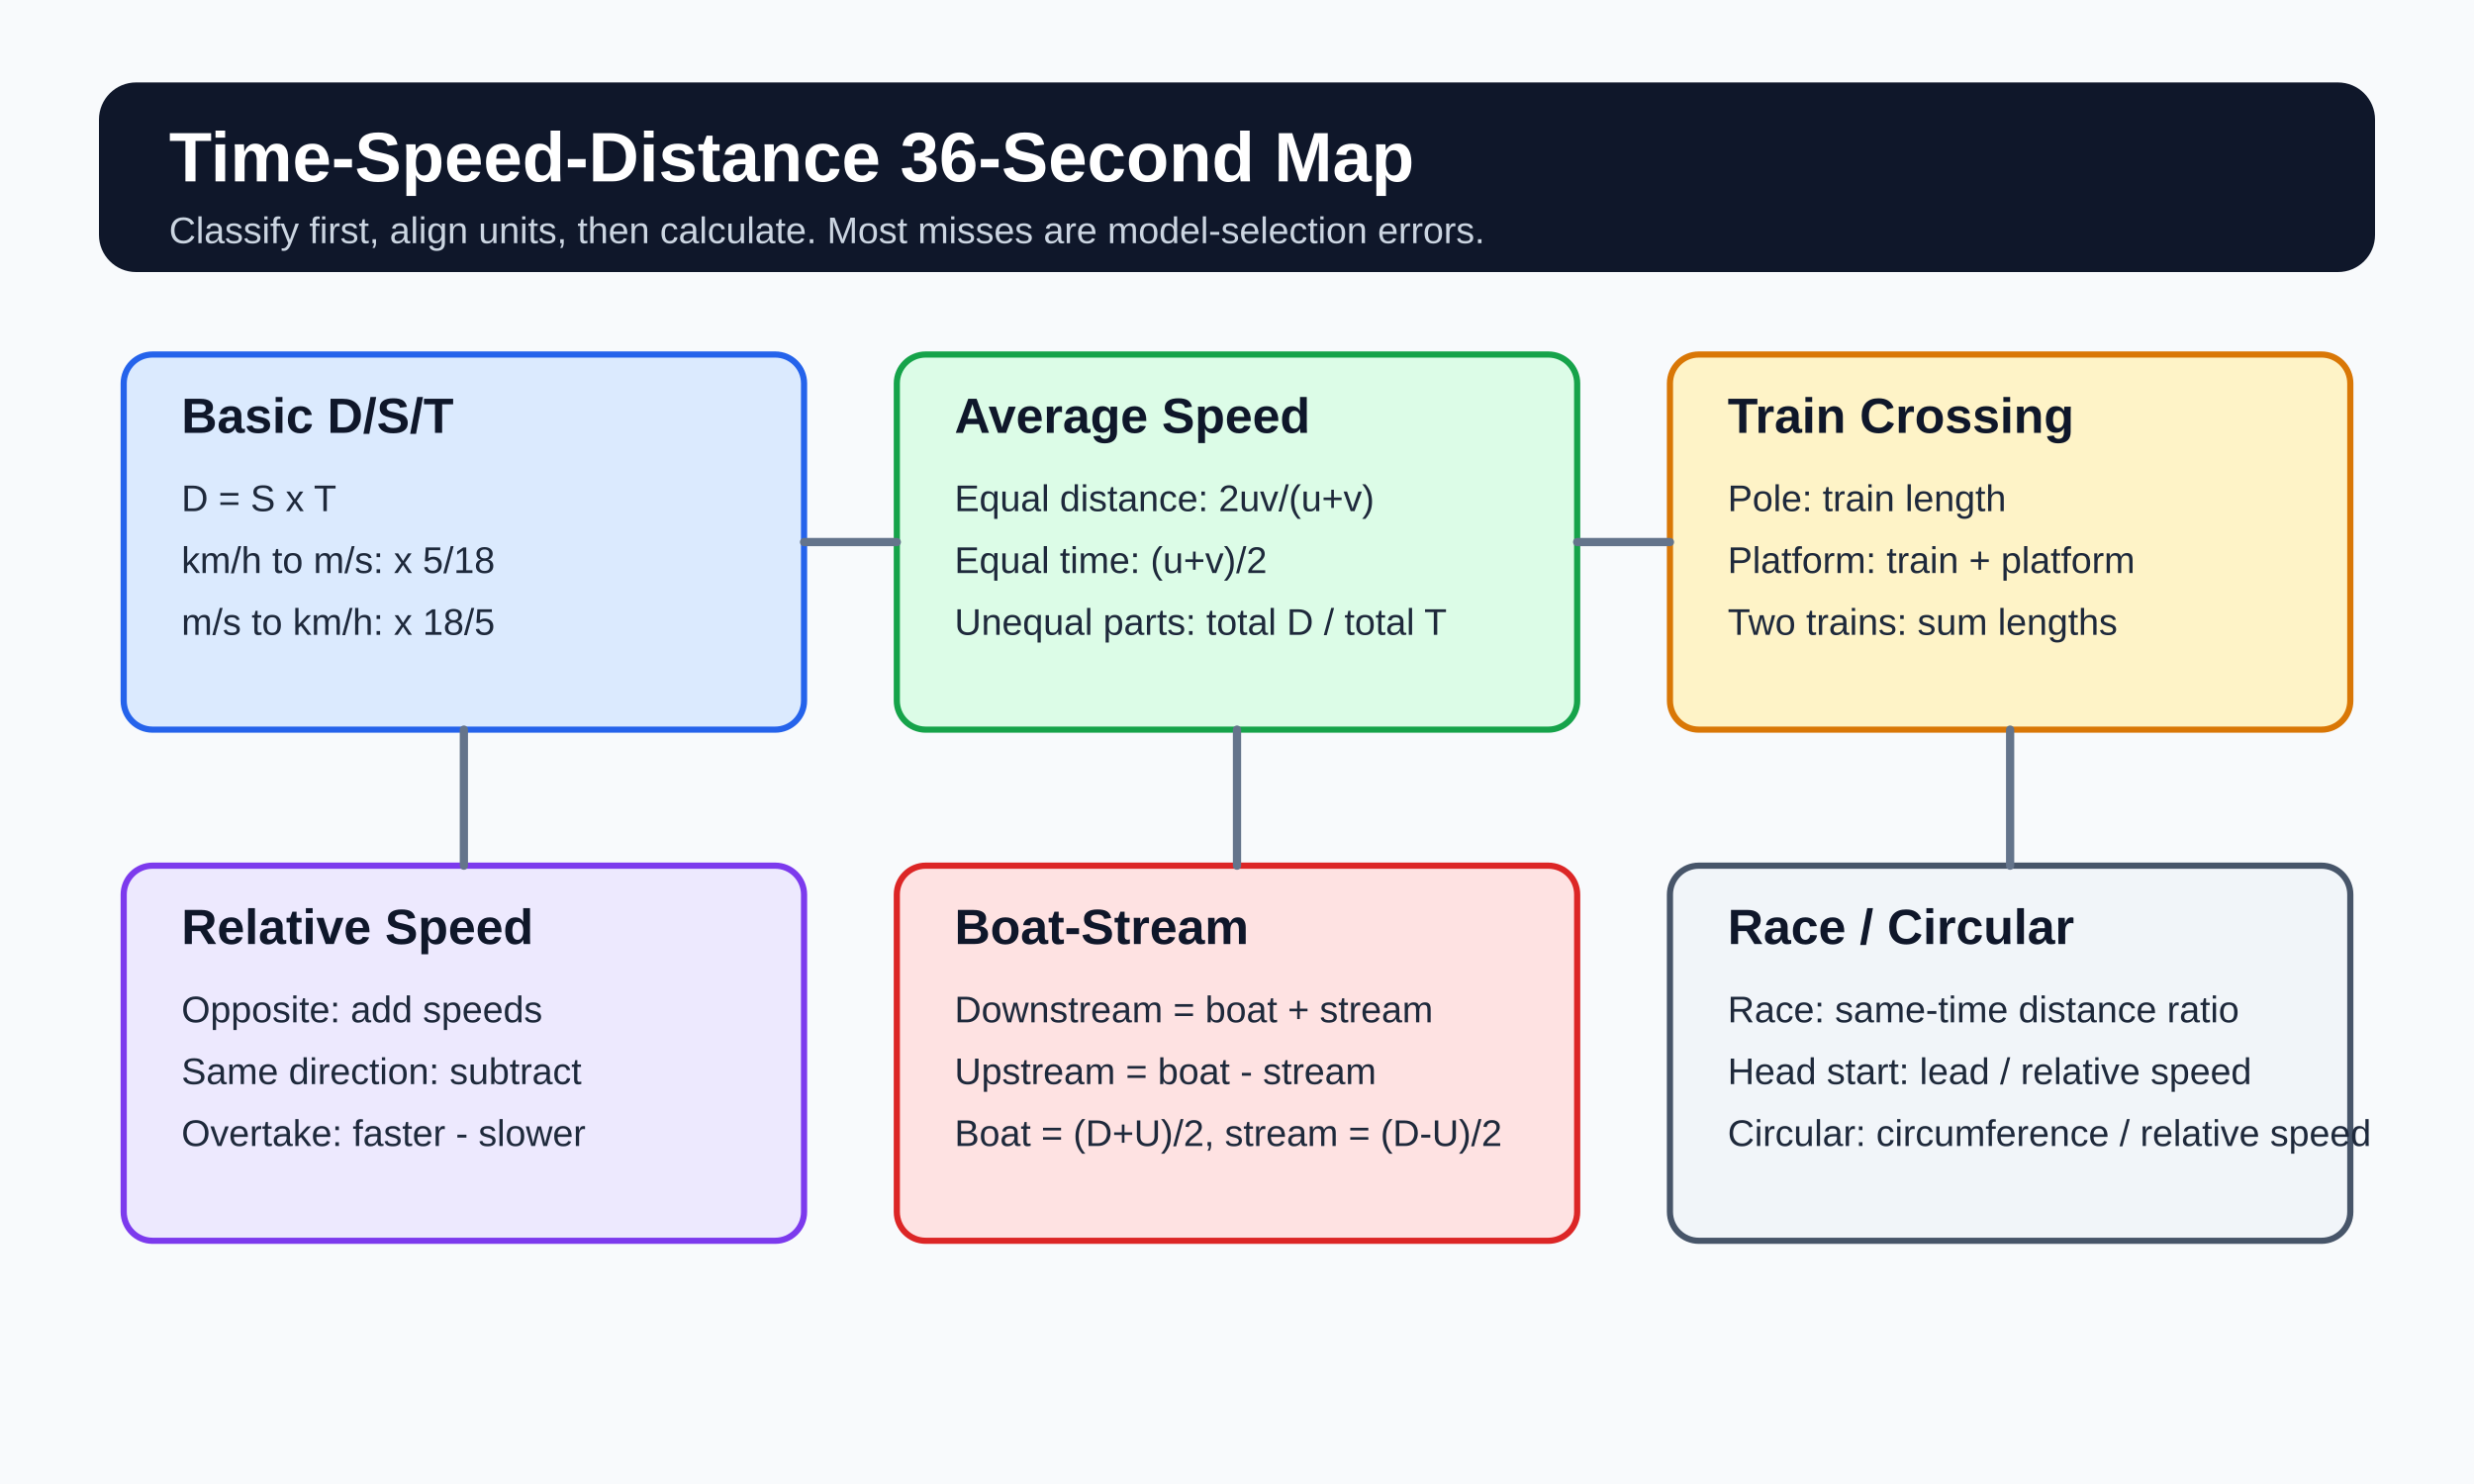
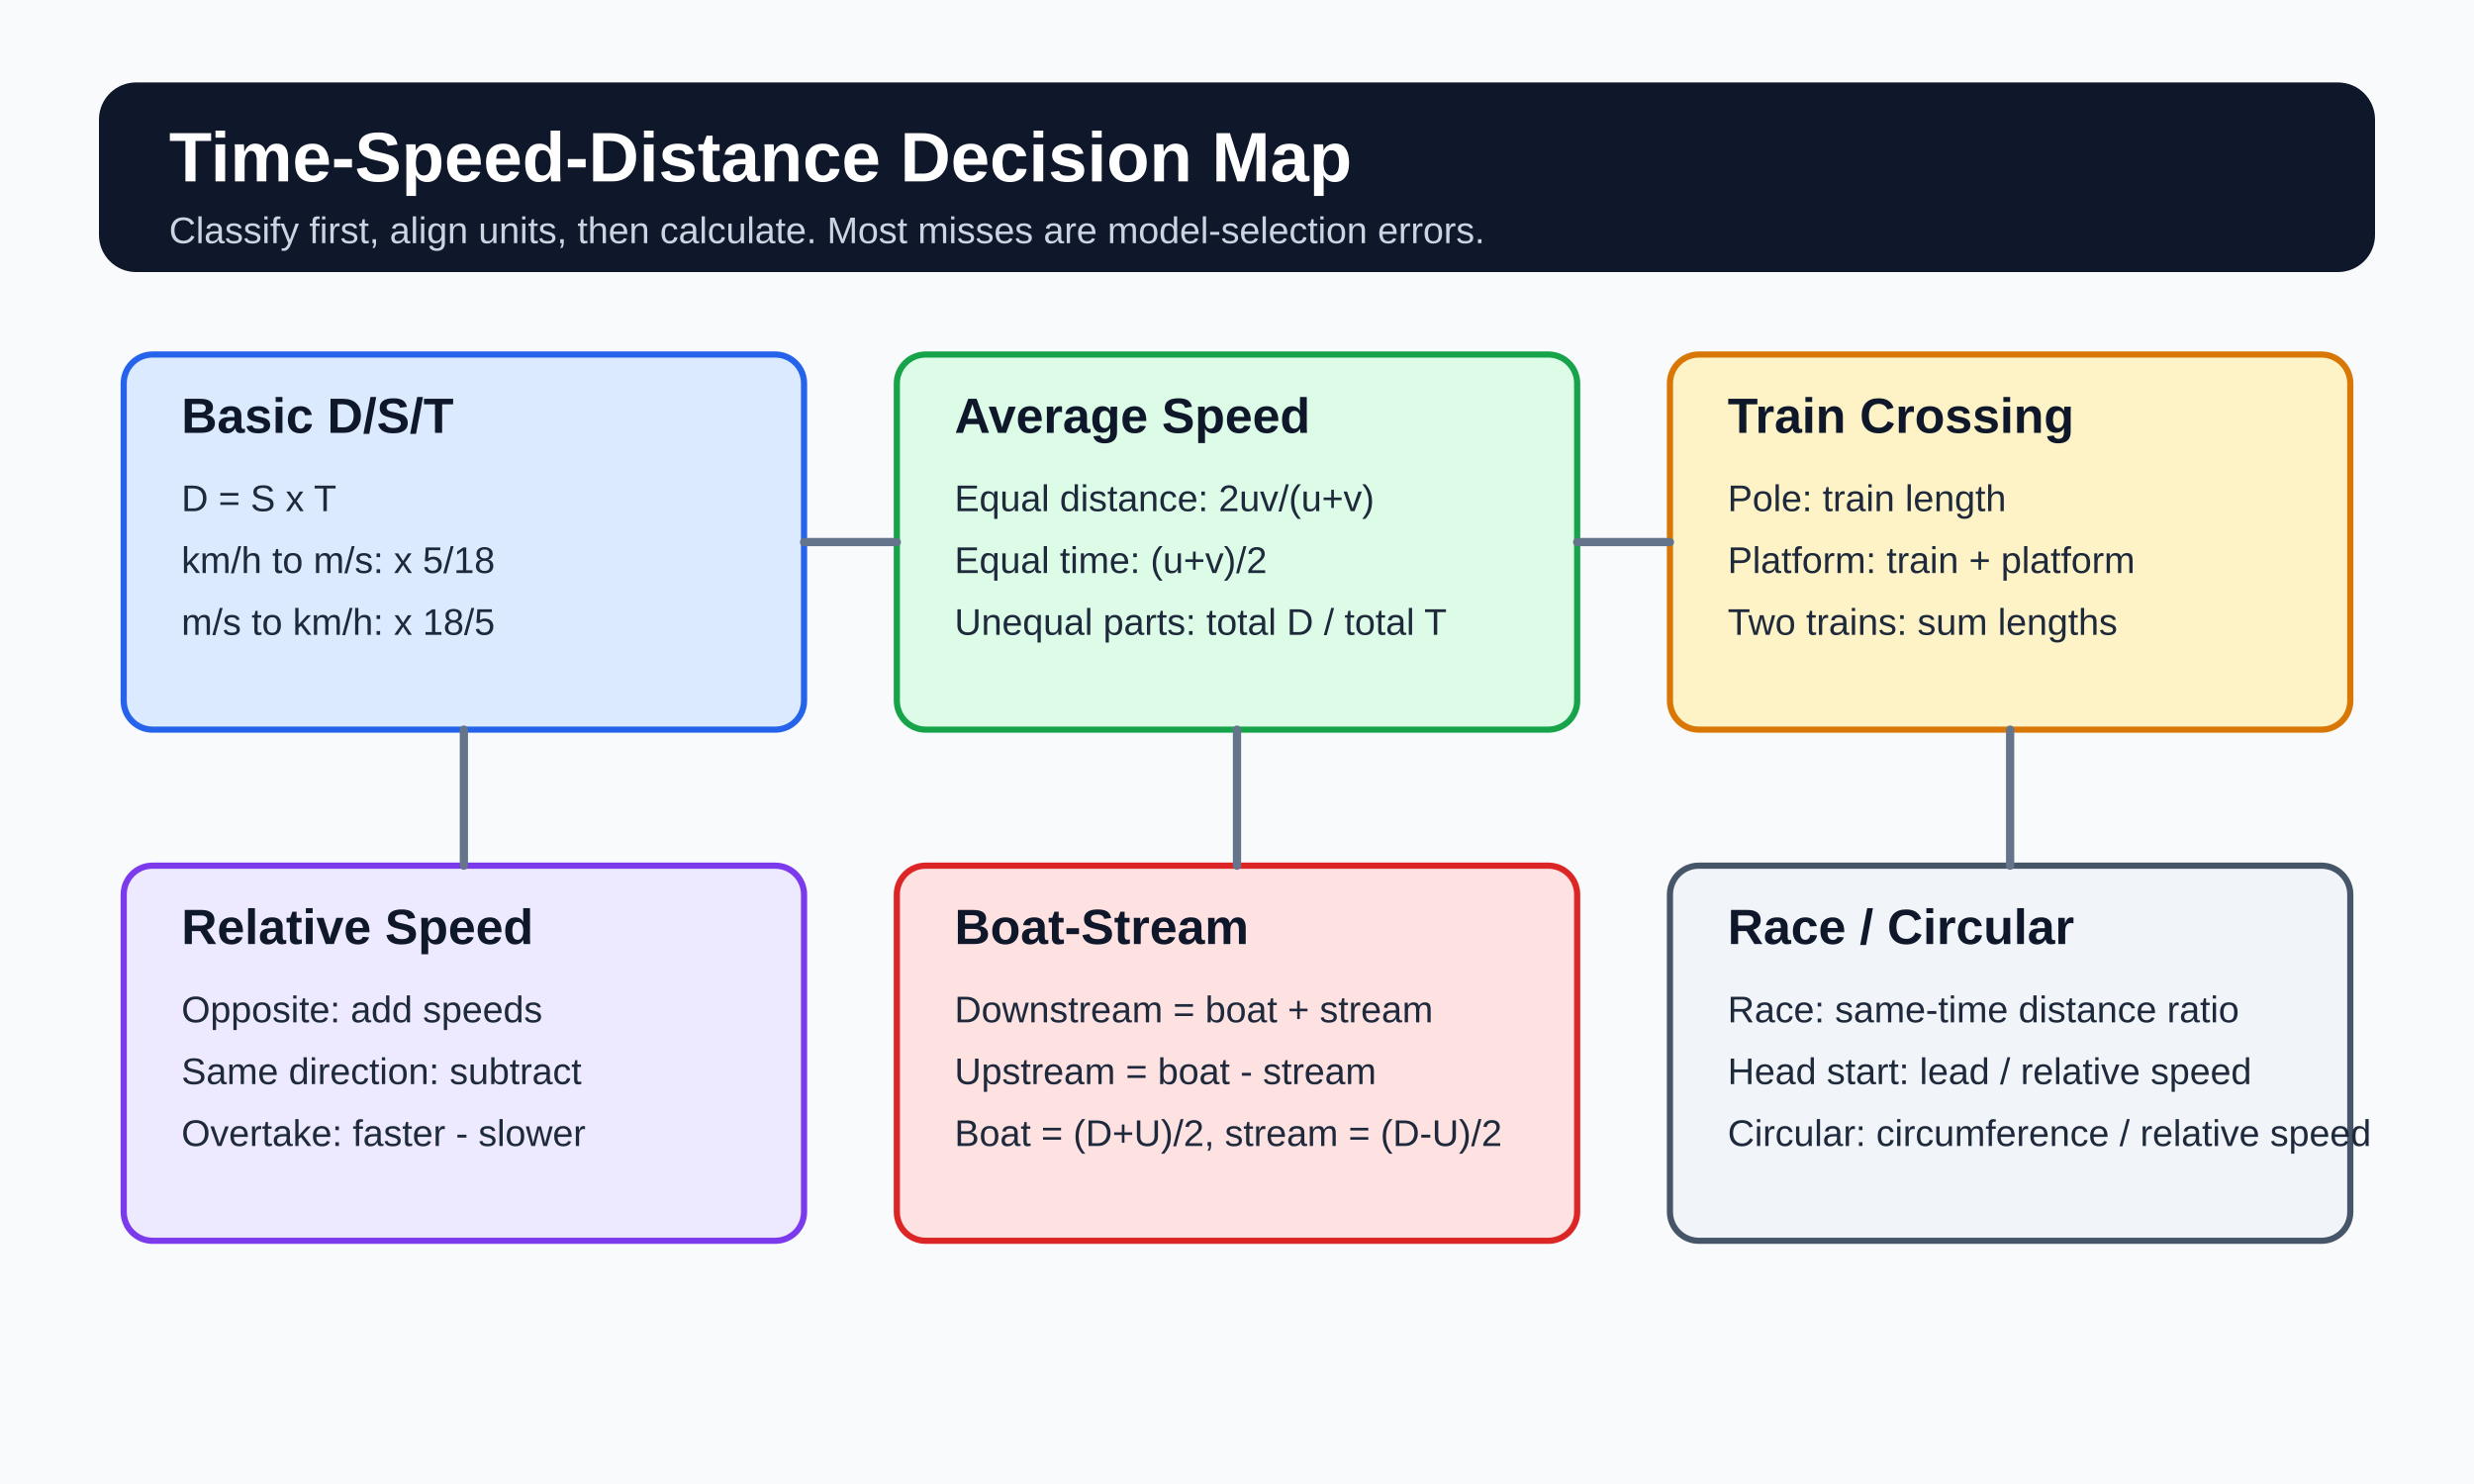
<svg xmlns="http://www.w3.org/2000/svg" width="1200" height="720" viewBox="0 0 1200 720" role="img" aria-labelledby="title desc">
  <rect width="1200" height="720" fill="#f8fafc" />
  <rect x="48" y="40" width="1104" height="92" rx="18" fill="#0f172a" />
-   <text x="82" y="88" font-family="Arial, sans-serif" font-size="34" font-weight="700" fill="#ffffff">Time-Speed-Distance 36-Second Map</text>
+   <text x="82" y="88" font-family="Arial, sans-serif" font-size="34" font-weight="700" fill="#ffffff">Time-Speed-Distance Decision Map</text>
  <text x="82" y="118" font-family="Arial, sans-serif" font-size="18" fill="#cbd5e1">Classify first, align units, then calculate. Most misses are model-selection errors.</text>
  <g font-family="Arial, sans-serif">
    <rect x="60" y="172" width="330" height="182" rx="14" fill="#dbeafe" stroke="#2563eb" stroke-width="3" />
    <text x="88" y="210" font-size="24" font-weight="700" fill="#0f172a">Basic D/S/T</text>
    <text x="88" y="248" font-size="18" fill="#1e293b">D = S x T</text>
    <text x="88" y="278" font-size="18" fill="#1e293b">km/h to m/s: x 5/18</text>
    <text x="88" y="308" font-size="18" fill="#1e293b">m/s to km/h: x 18/5</text>
    <rect x="435" y="172" width="330" height="182" rx="14" fill="#dcfce7" stroke="#16a34a" stroke-width="3" />
    <text x="463" y="210" font-size="24" font-weight="700" fill="#0f172a">Average Speed</text>
    <text x="463" y="248" font-size="18" fill="#1e293b">Equal distance: 2uv/(u+v)</text>
    <text x="463" y="278" font-size="18" fill="#1e293b">Equal time: (u+v)/2</text>
    <text x="463" y="308" font-size="18" fill="#1e293b">Unequal parts: total D / total T</text>
    <rect x="810" y="172" width="330" height="182" rx="14" fill="#fef3c7" stroke="#d97706" stroke-width="3" />
    <text x="838" y="210" font-size="24" font-weight="700" fill="#0f172a">Train Crossing</text>
    <text x="838" y="248" font-size="18" fill="#1e293b">Pole: train length</text>
    <text x="838" y="278" font-size="18" fill="#1e293b">Platform: train + platform</text>
    <text x="838" y="308" font-size="18" fill="#1e293b">Two trains: sum lengths</text>
    <rect x="60" y="420" width="330" height="182" rx="14" fill="#ede9fe" stroke="#7c3aed" stroke-width="3" />
    <text x="88" y="458" font-size="24" font-weight="700" fill="#0f172a">Relative Speed</text>
    <text x="88" y="496" font-size="18" fill="#1e293b">Opposite: add speeds</text>
    <text x="88" y="526" font-size="18" fill="#1e293b">Same direction: subtract</text>
    <text x="88" y="556" font-size="18" fill="#1e293b">Overtake: faster - slower</text>
    <rect x="435" y="420" width="330" height="182" rx="14" fill="#fee2e2" stroke="#dc2626" stroke-width="3" />
    <text x="463" y="458" font-size="24" font-weight="700" fill="#0f172a">Boat-Stream</text>
    <text x="463" y="496" font-size="18" fill="#1e293b">Downstream = boat + stream</text>
    <text x="463" y="526" font-size="18" fill="#1e293b">Upstream = boat - stream</text>
    <text x="463" y="556" font-size="18" fill="#1e293b">Boat = (D+U)/2, stream = (D-U)/2</text>
    <rect x="810" y="420" width="330" height="182" rx="14" fill="#f1f5f9" stroke="#475569" stroke-width="3" />
    <text x="838" y="458" font-size="24" font-weight="700" fill="#0f172a">Race / Circular</text>
    <text x="838" y="496" font-size="18" fill="#1e293b">Race: same-time distance ratio</text>
    <text x="838" y="526" font-size="18" fill="#1e293b">Head start: lead / relative speed</text>
    <text x="838" y="556" font-size="18" fill="#1e293b">Circular: circumference / relative speed</text>
  </g>
  <path d="M390 263 C412 263 412 263 435 263" fill="none" stroke="#64748b" stroke-width="4" stroke-linecap="round" />
  <path d="M765 263 C788 263 788 263 810 263" fill="none" stroke="#64748b" stroke-width="4" stroke-linecap="round" />
  <path d="M225 354 C225 385 225 385 225 420" fill="none" stroke="#64748b" stroke-width="4" stroke-linecap="round" />
  <path d="M600 354 C600 385 600 385 600 420" fill="none" stroke="#64748b" stroke-width="4" stroke-linecap="round" />
  <path d="M975 354 C975 385 975 385 975 420" fill="none" stroke="#64748b" stroke-width="4" stroke-linecap="round" />
</svg>
